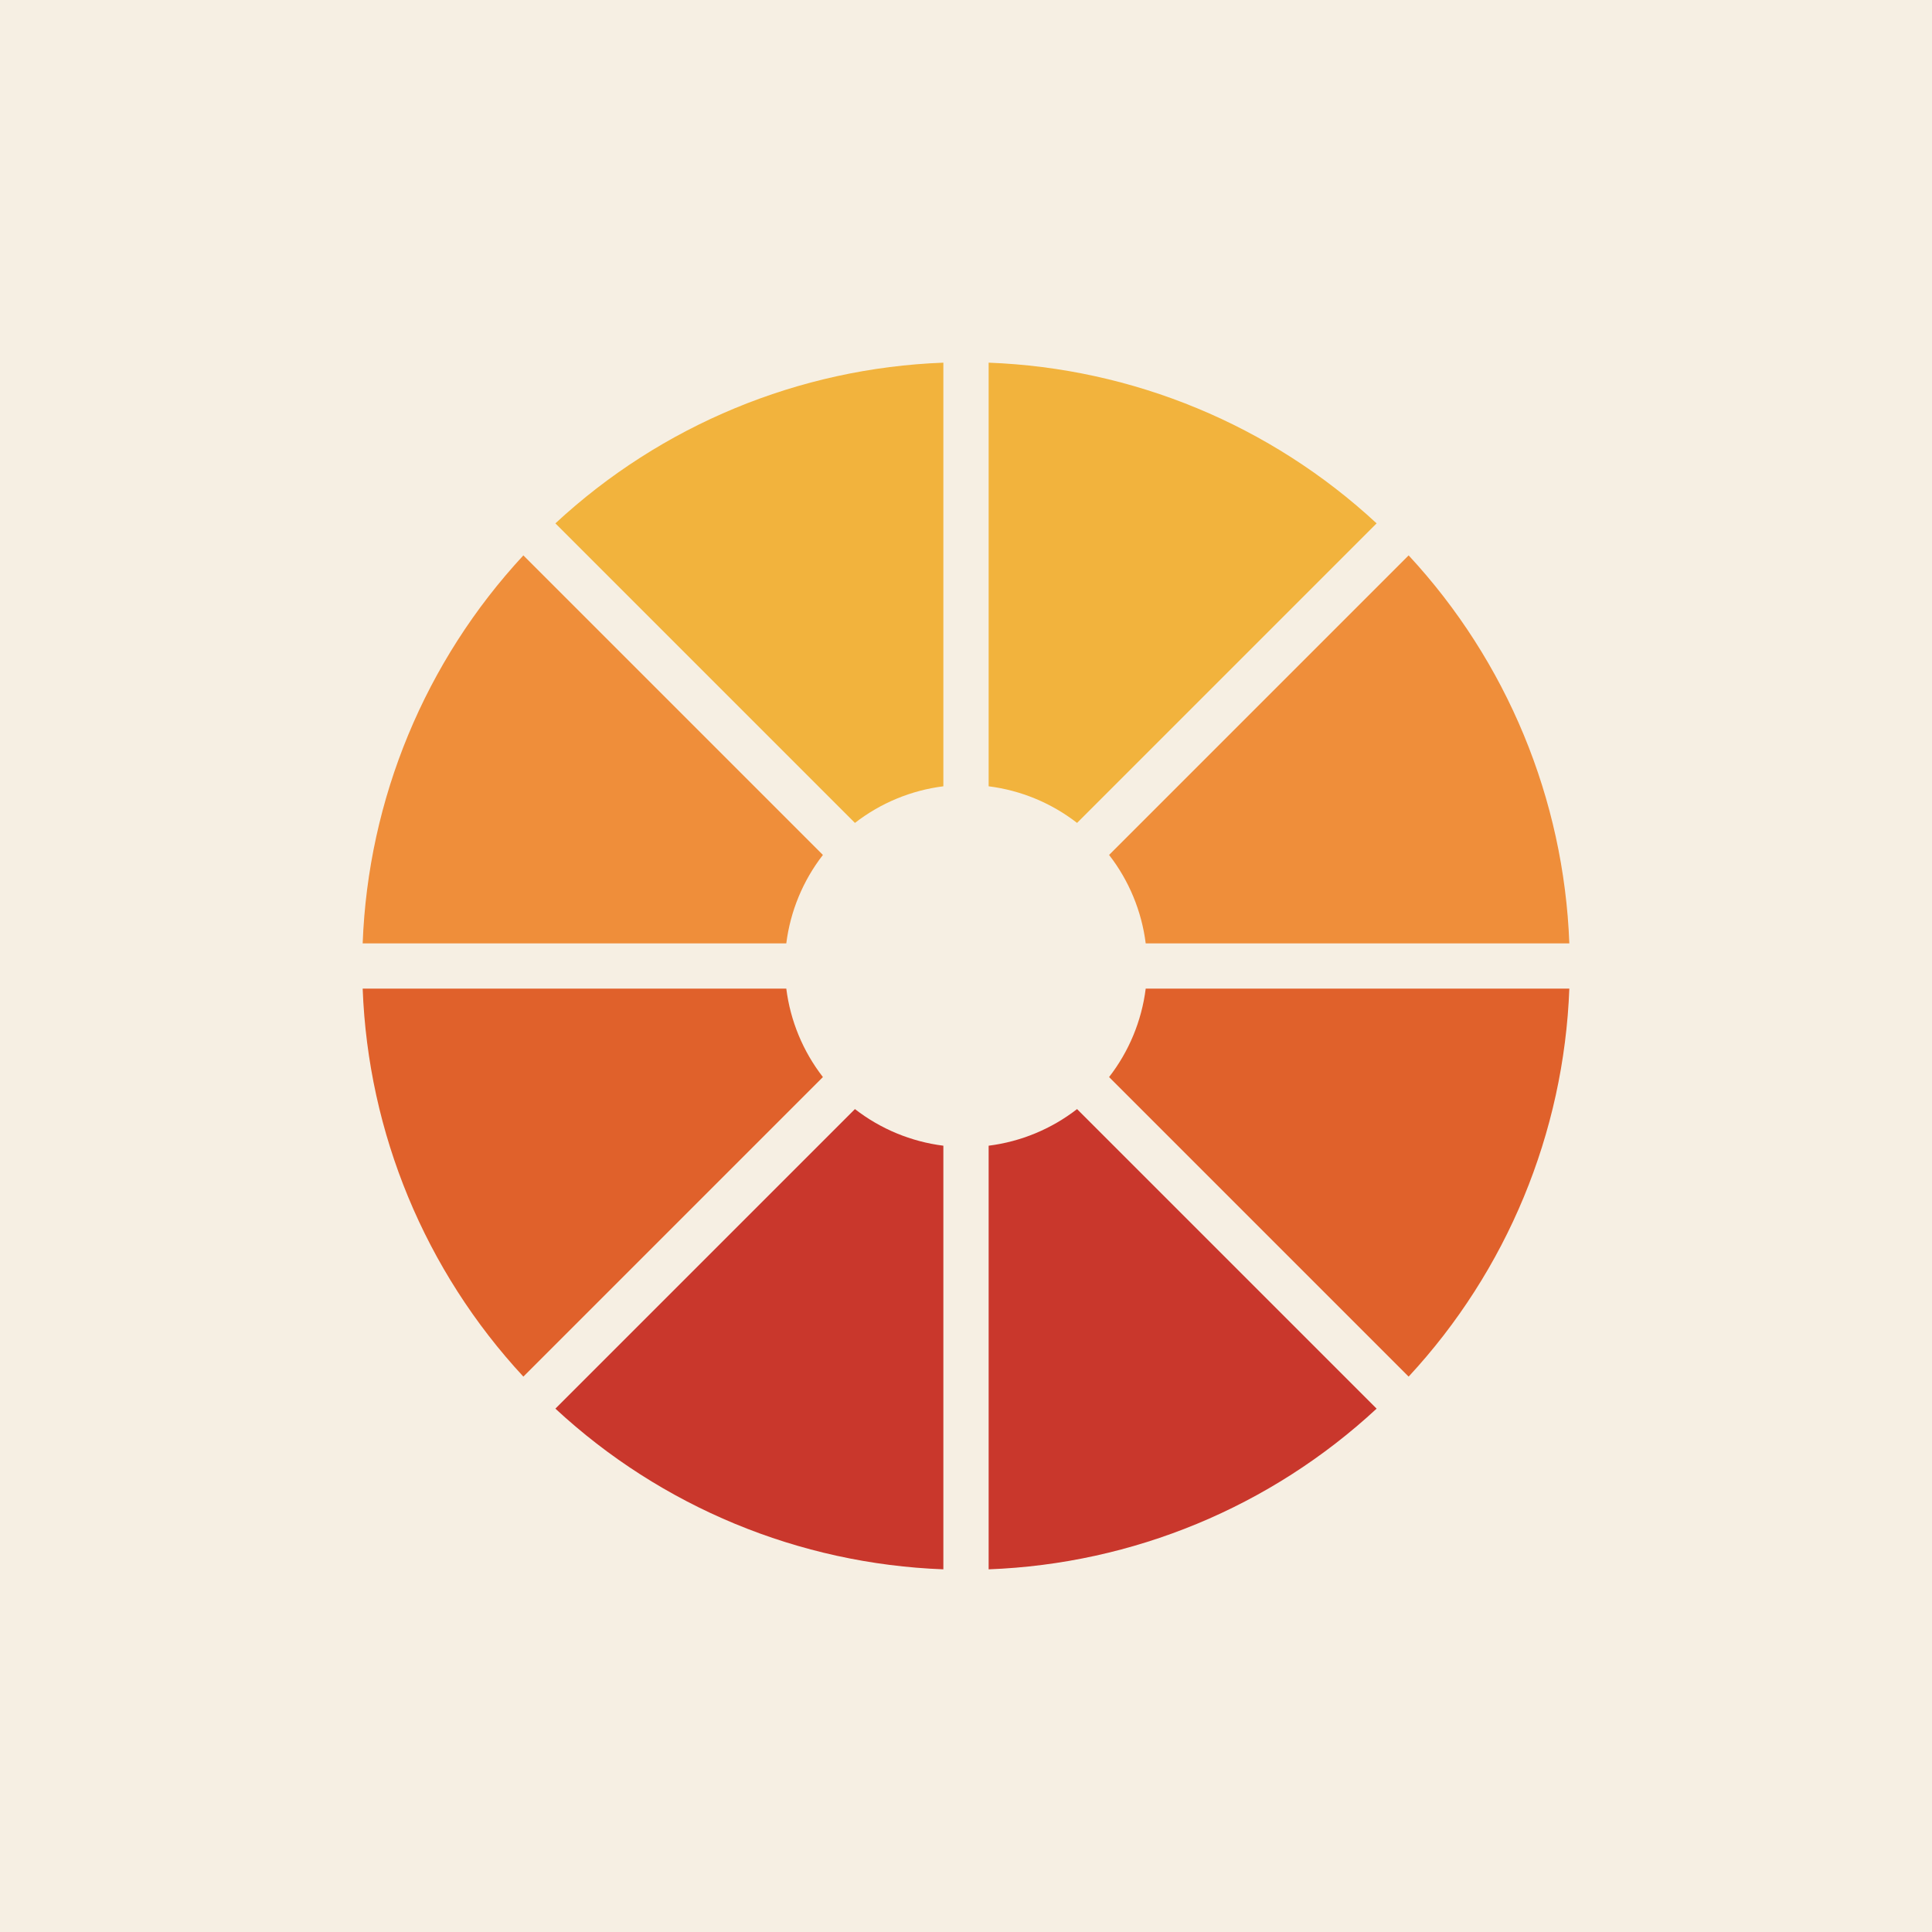
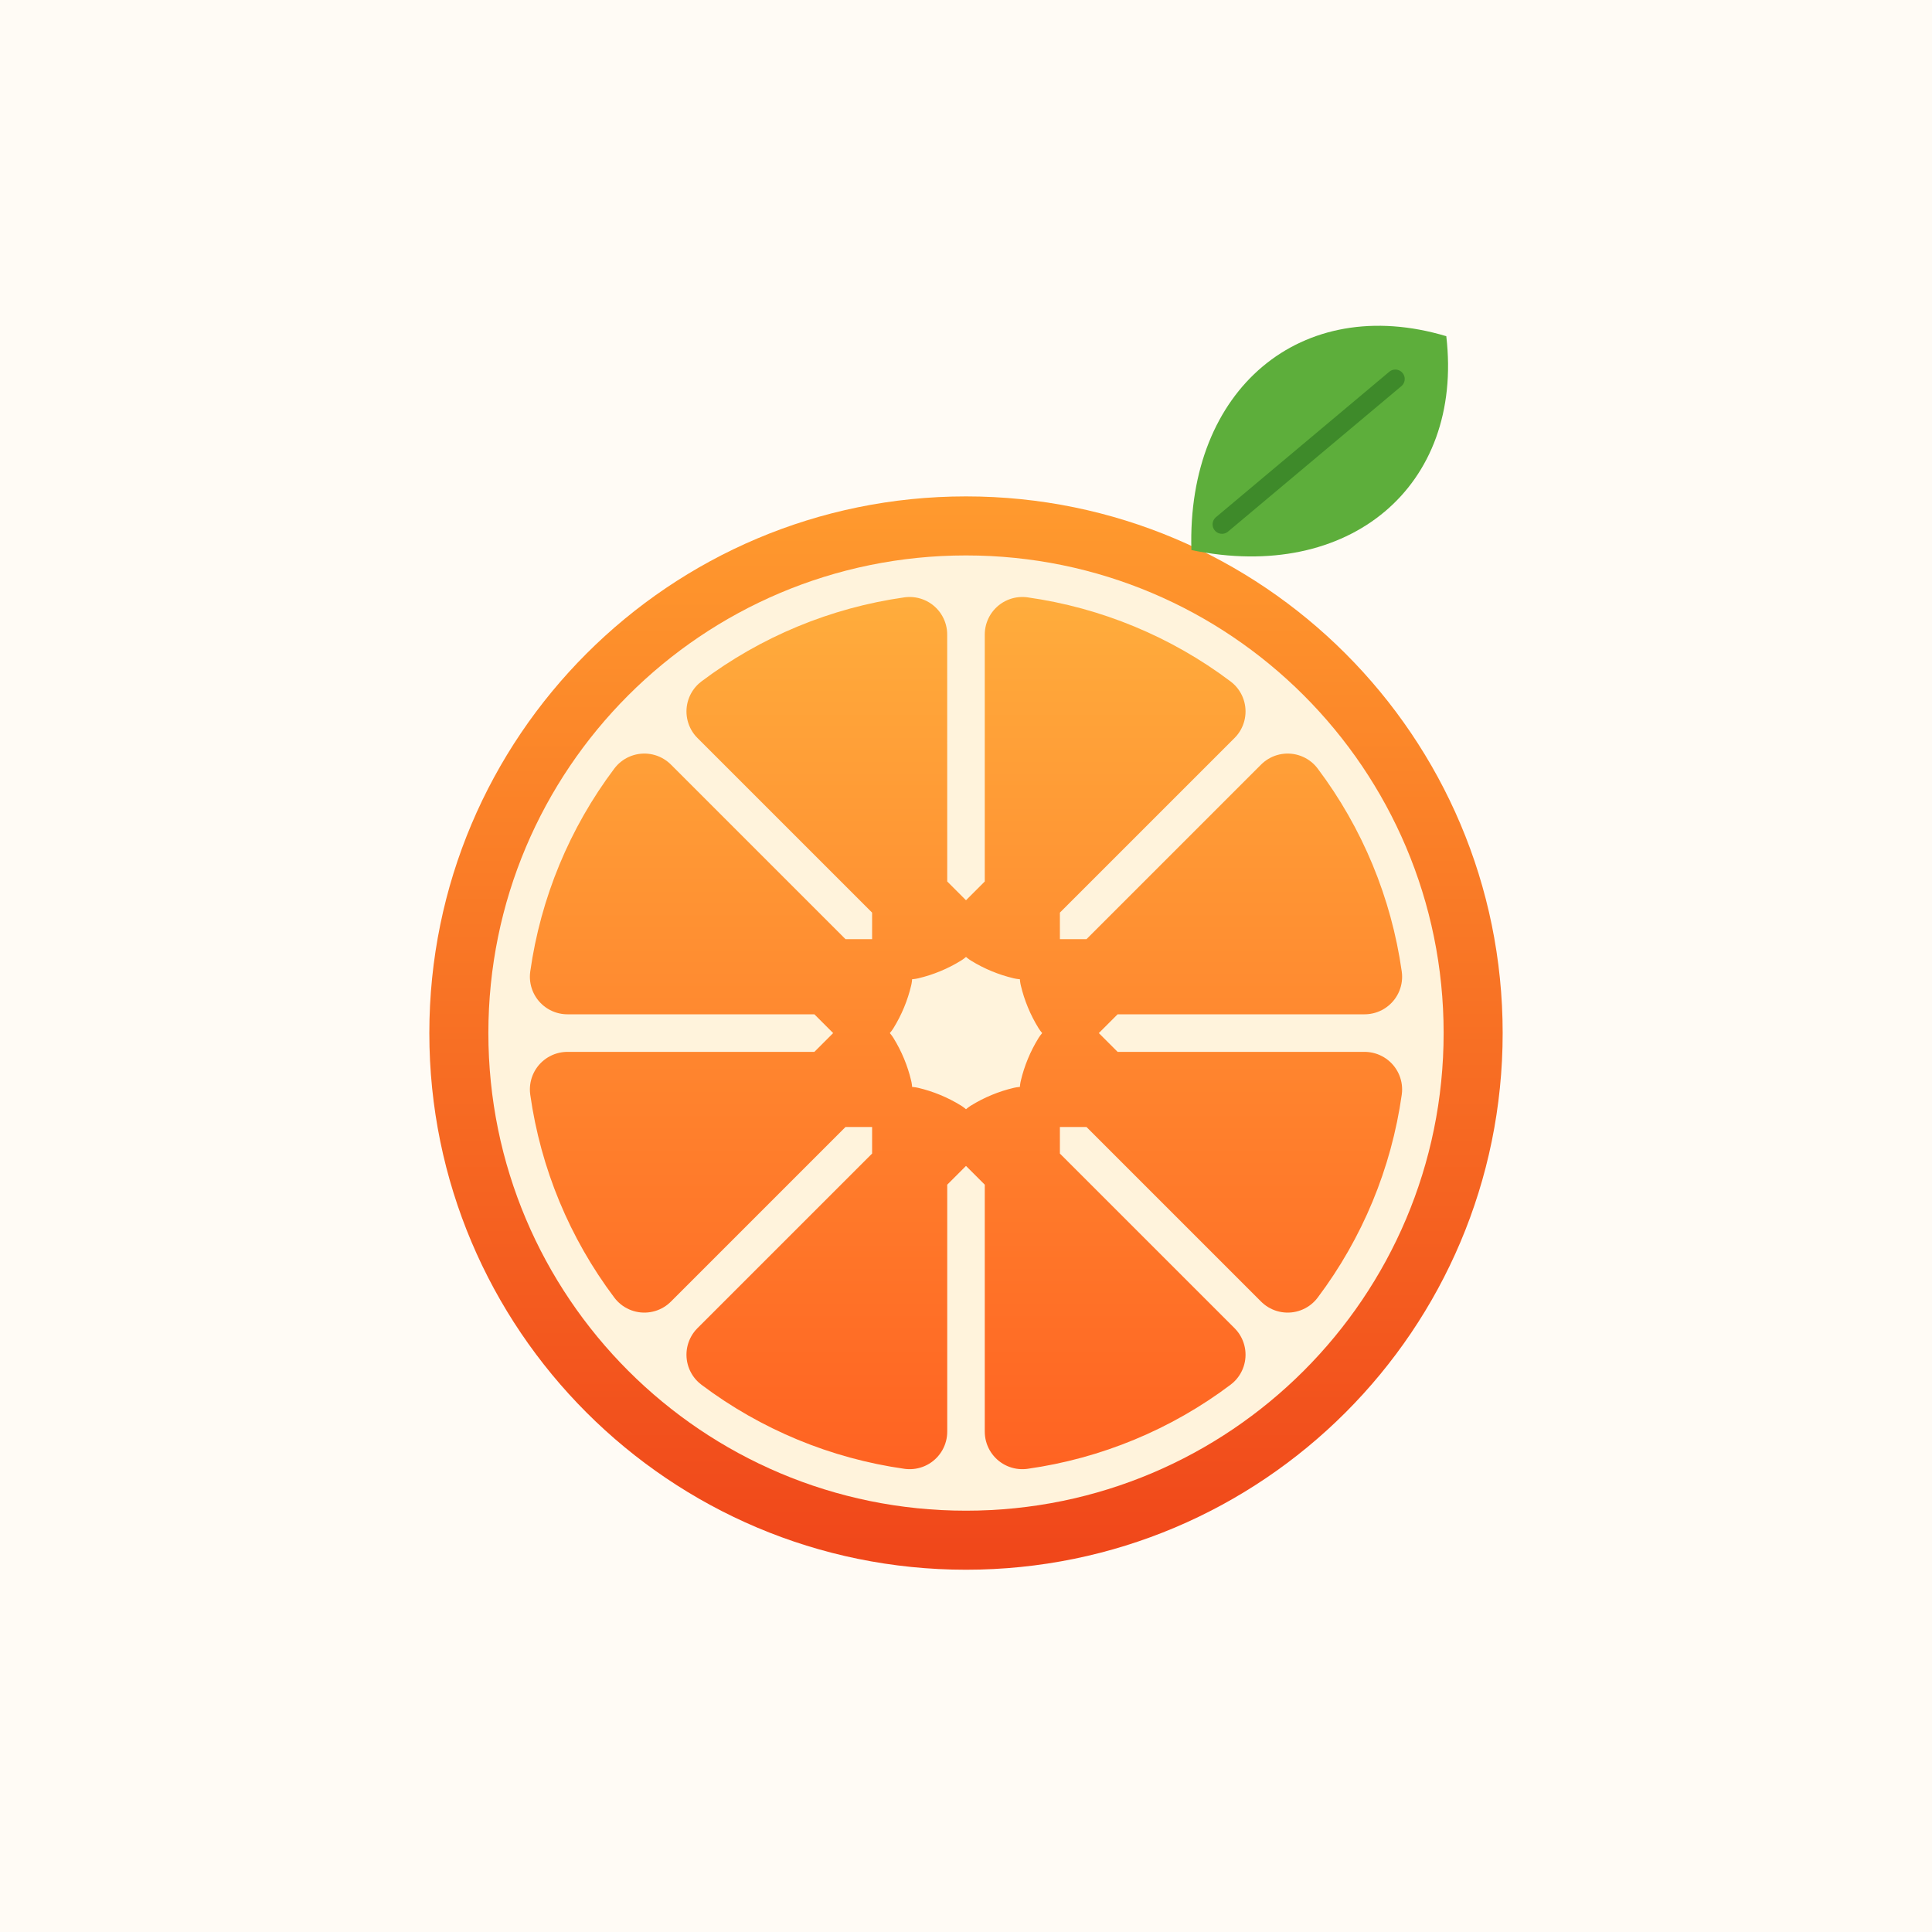
- <svg xmlns="http://www.w3.org/2000/svg" viewBox="0 0 64.00 64.00" width="640" height="640">
-   <rect width="64.00" height="64.00" fill="#F6EFE3" />
-   <path fill="#F2B33D" d="M32.750 12.014 A20 20 0 0 1 45.602 17.337 L35.679 27.260 A6.0 6.0 0 0 0 32.750 26.047Z" />
-   <path fill="#EF8E3A" d="M46.663 18.398 A20 20 0 0 1 51.986 31.250 L37.953 31.250 A6.0 6.0 0 0 0 36.740 28.321Z" />
-   <path fill="#E0612B" d="M51.986 32.750 A20 20 0 0 1 46.663 45.602 L36.740 35.679 A6.0 6.0 0 0 0 37.953 32.750Z" />
-   <path fill="#C9372C" d="M45.602 46.663 A20 20 0 0 1 32.750 51.986 L32.750 37.953 A6.0 6.0 0 0 0 35.679 36.740Z" />
-   <path fill="#C9372C" d="M31.250 51.986 A20 20 0 0 1 18.398 46.663 L28.321 36.740 A6.0 6.0 0 0 0 31.250 37.953Z" />
-   <path fill="#E0612B" d="M17.337 45.602 A20 20 0 0 1 12.014 32.750 L26.047 32.750 A6.0 6.0 0 0 0 27.260 35.679Z" />
-   <path fill="#EF8E3A" d="M12.014 31.250 A20 20 0 0 1 17.337 18.398 L27.260 28.321 A6.0 6.0 0 0 0 26.047 31.250Z" />
-   <path fill="#F2B33D" d="M18.398 17.337 A20 20 0 0 1 31.250 12.014 L31.250 26.047 A6.0 6.0 0 0 0 28.321 27.260Z" />
+ <svg xmlns="http://www.w3.org/2000/svg" viewBox="0 0 45.00 45.00" width="450" height="450">
+   <rect width="45.00" height="45.00" fill="#FFFBF5" />
+   <defs>
+     <linearGradient id="pulpa" gradientUnits="userSpaceOnUse" x1="0" y1="11.562" x2="0" y2="36.562">
+       <stop offset="0" stop-color="#FFB53F" />
+       <stop offset="1" stop-color="#FF5A1F" />
+     </linearGradient>
+     <linearGradient id="rinda" gradientUnits="userSpaceOnUse" x1="0" y1="11.562" x2="0" y2="36.562">
+       <stop offset="0" stop-color="#FF9A2E" />
+       <stop offset="1" stop-color="#F0461A" />
+     </linearGradient>
+   </defs>
+   <circle cx="22.500" cy="24.062" r="12.5" fill="url(#rinda)" />
+   <circle cx="22.500" cy="24.062" r="11.125" fill="#FFF3DC" />
+   <path fill="url(#pulpa)" stroke="url(#pulpa)" stroke-width="1.750" stroke-linejoin="round" d="M23.812 14.780 A9.375 9.375 0 0 1 28.136 16.571 L23.076 21.630 A2.500 2.500 0 0 0 23.812 21.935Z" />
+   <path fill="url(#pulpa)" stroke="url(#pulpa)" stroke-width="1.750" stroke-linejoin="round" d="M29.992 18.427 A9.375 9.375 0 0 1 31.783 22.750 L24.628 22.750 A2.500 2.500 0 0 0 24.933 23.486Z" />
+   <path fill="url(#pulpa)" stroke="url(#pulpa)" stroke-width="1.750" stroke-linejoin="round" d="M31.783 25.375 A9.375 9.375 0 0 1 29.992 29.698 L24.933 24.639 A2.500 2.500 0 0 0 24.628 25.375Z" />
+   <path fill="url(#pulpa)" stroke="url(#pulpa)" stroke-width="1.750" stroke-linejoin="round" d="M28.136 31.554 A9.375 9.375 0 0 1 23.812 33.345 L23.812 26.190 A2.500 2.500 0 0 0 23.076 26.495Z" />
+   <path fill="url(#pulpa)" stroke="url(#pulpa)" stroke-width="1.750" stroke-linejoin="round" d="M21.188 33.345 A9.375 9.375 0 0 1 16.864 31.554 L21.924 26.495 A2.500 2.500 0 0 0 21.188 26.190Z" />
+   <path fill="url(#pulpa)" stroke="url(#pulpa)" stroke-width="1.750" stroke-linejoin="round" d="M15.008 29.698 A9.375 9.375 0 0 1 13.217 25.375 L20.372 25.375 A2.500 2.500 0 0 0 20.067 24.639Z" />
+   <path fill="url(#pulpa)" stroke="url(#pulpa)" stroke-width="1.750" stroke-linejoin="round" d="M13.217 22.750 A9.375 9.375 0 0 1 15.008 18.427 L20.067 23.486 A2.500 2.500 0 0 0 20.372 22.750Z" />
+   <path fill="url(#pulpa)" stroke="url(#pulpa)" stroke-width="1.750" stroke-linejoin="round" d="M16.864 16.571 A9.375 9.375 0 0 1 21.187 14.780 L21.188 21.935 A2.500 2.500 0 0 0 21.924 21.630Z" />
+   <g transform="translate(27.750 12.812) rotate(-40)">
+     <path fill="#5DAE3B" d="M0 0 C2.325 -2.945 5.812 -2.945 7.750 0 C5.812 2.945 2.325 2.945 0 0Z" />
+     <path d="M0.930 0 L6.200 0" stroke="#3E8A2A" stroke-width="0.438" stroke-linecap="round" />
+   </g>
</svg>
